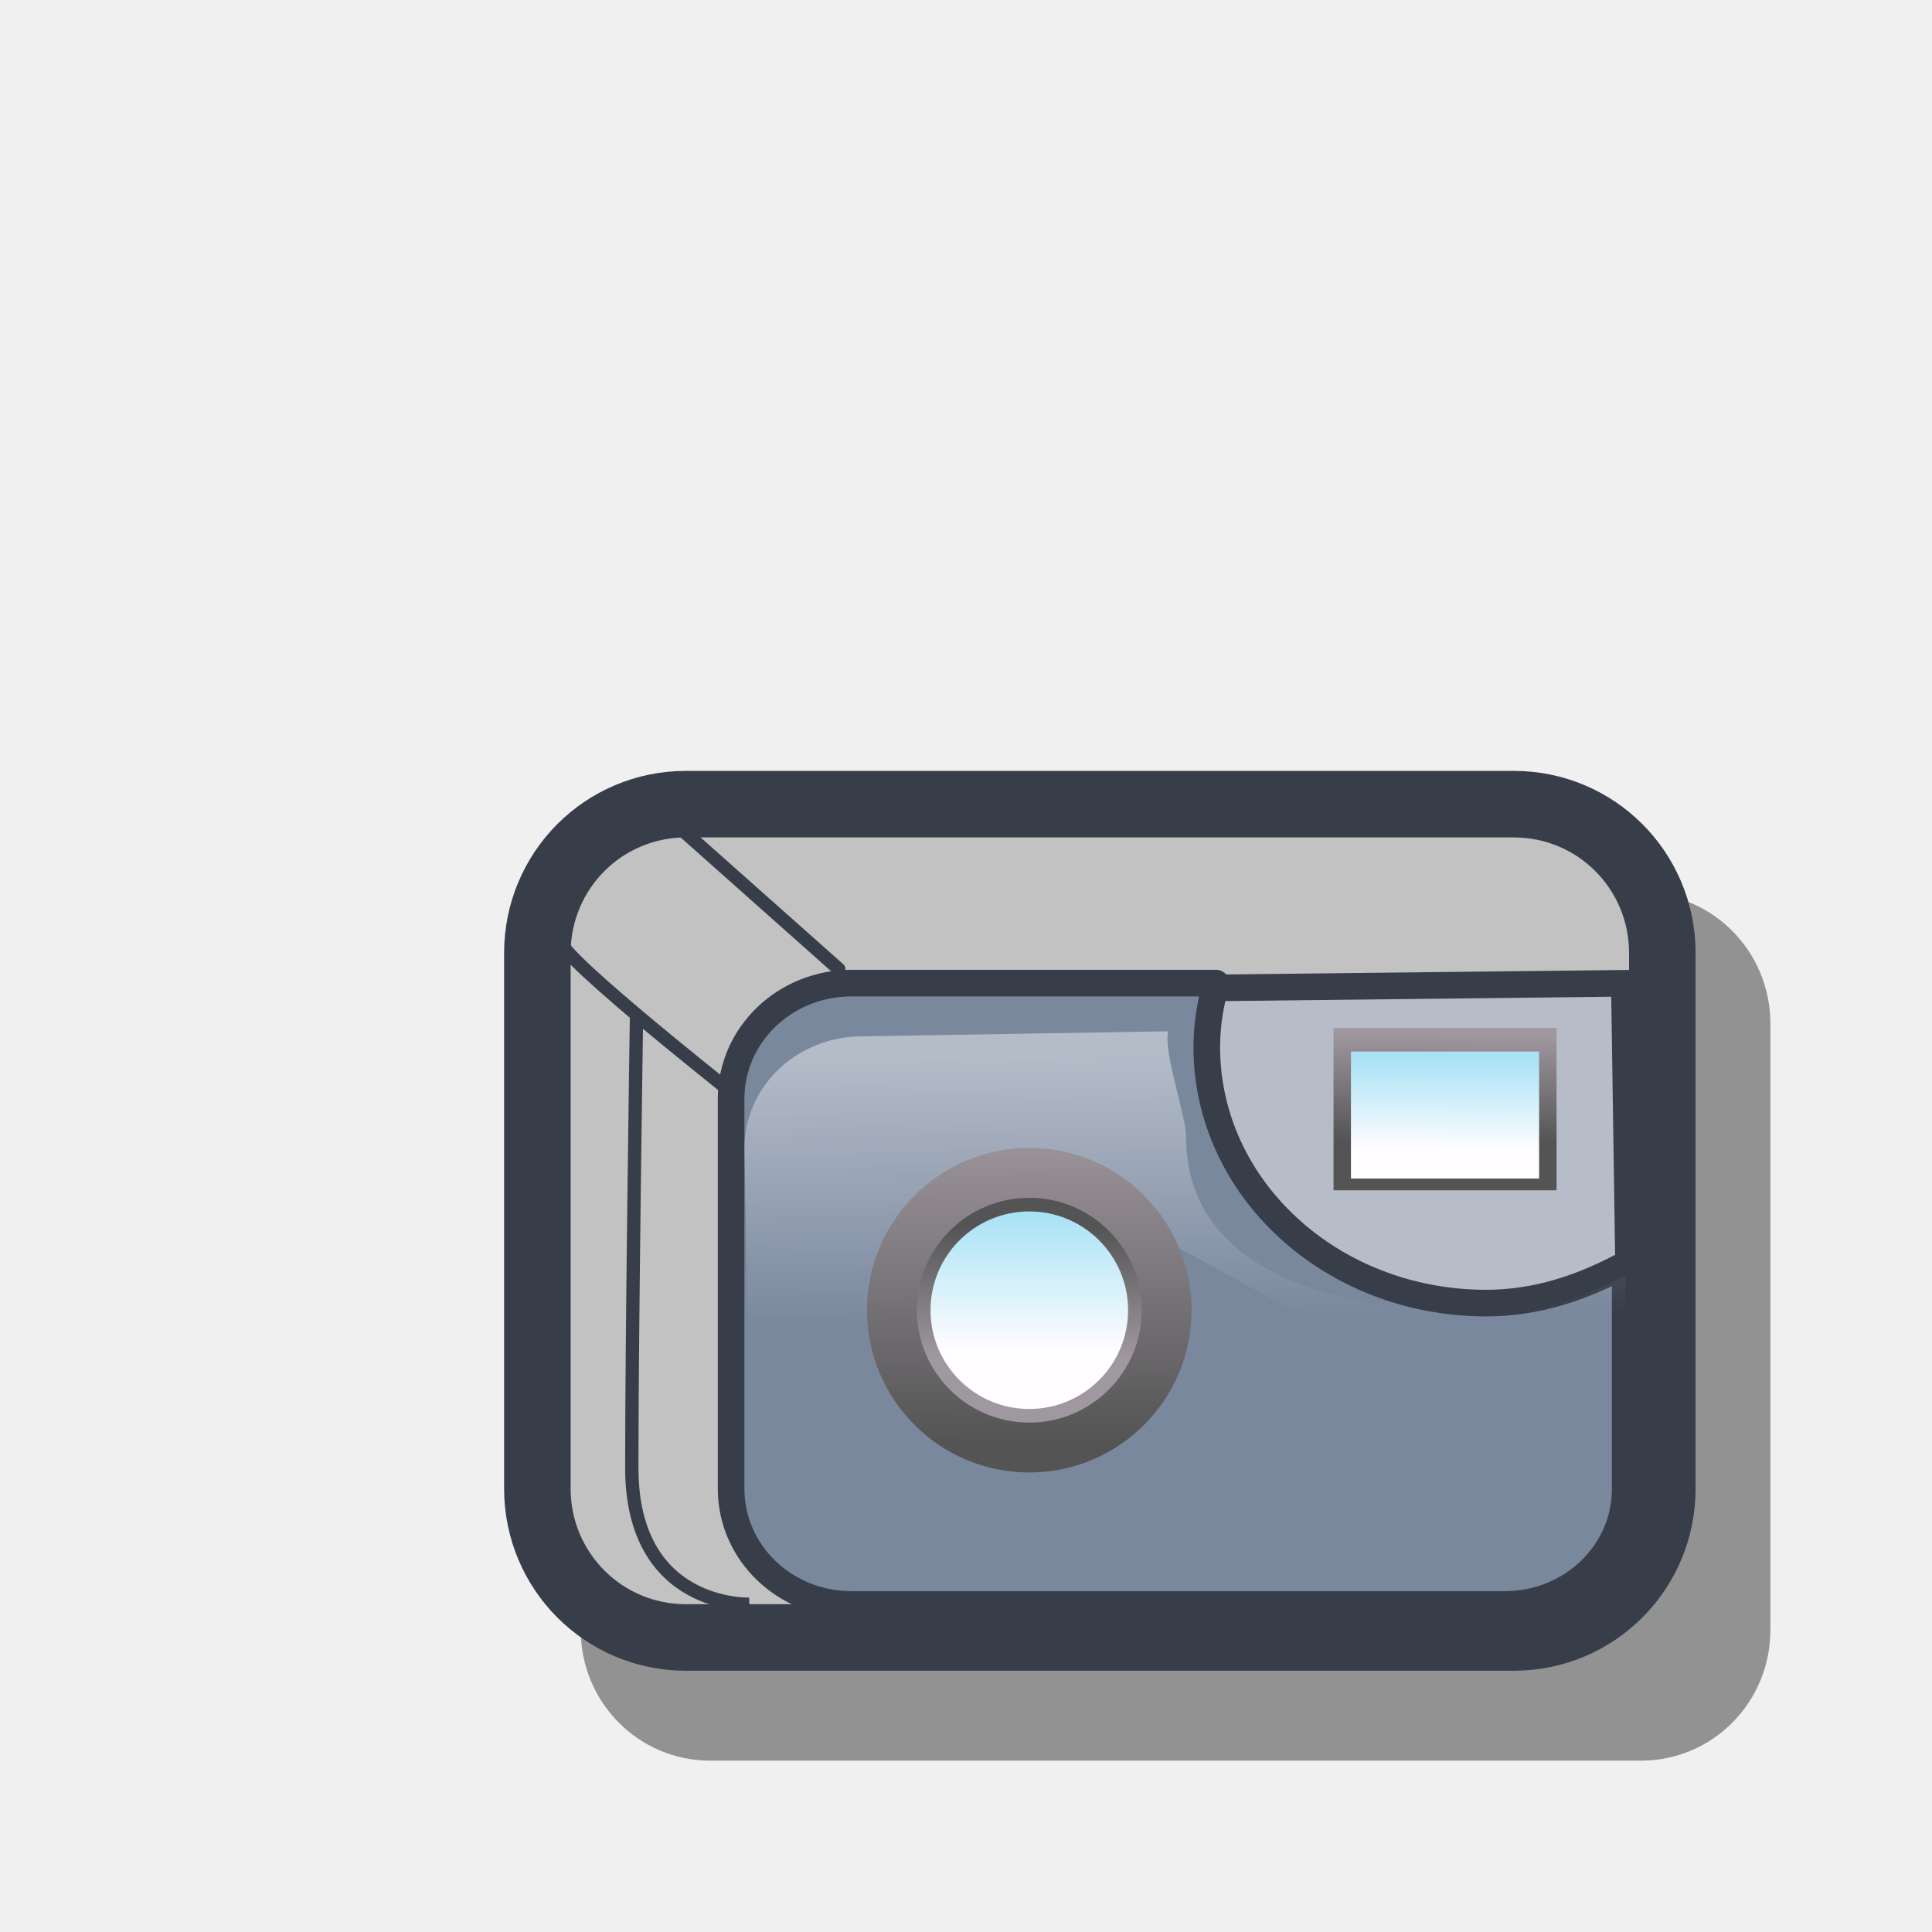
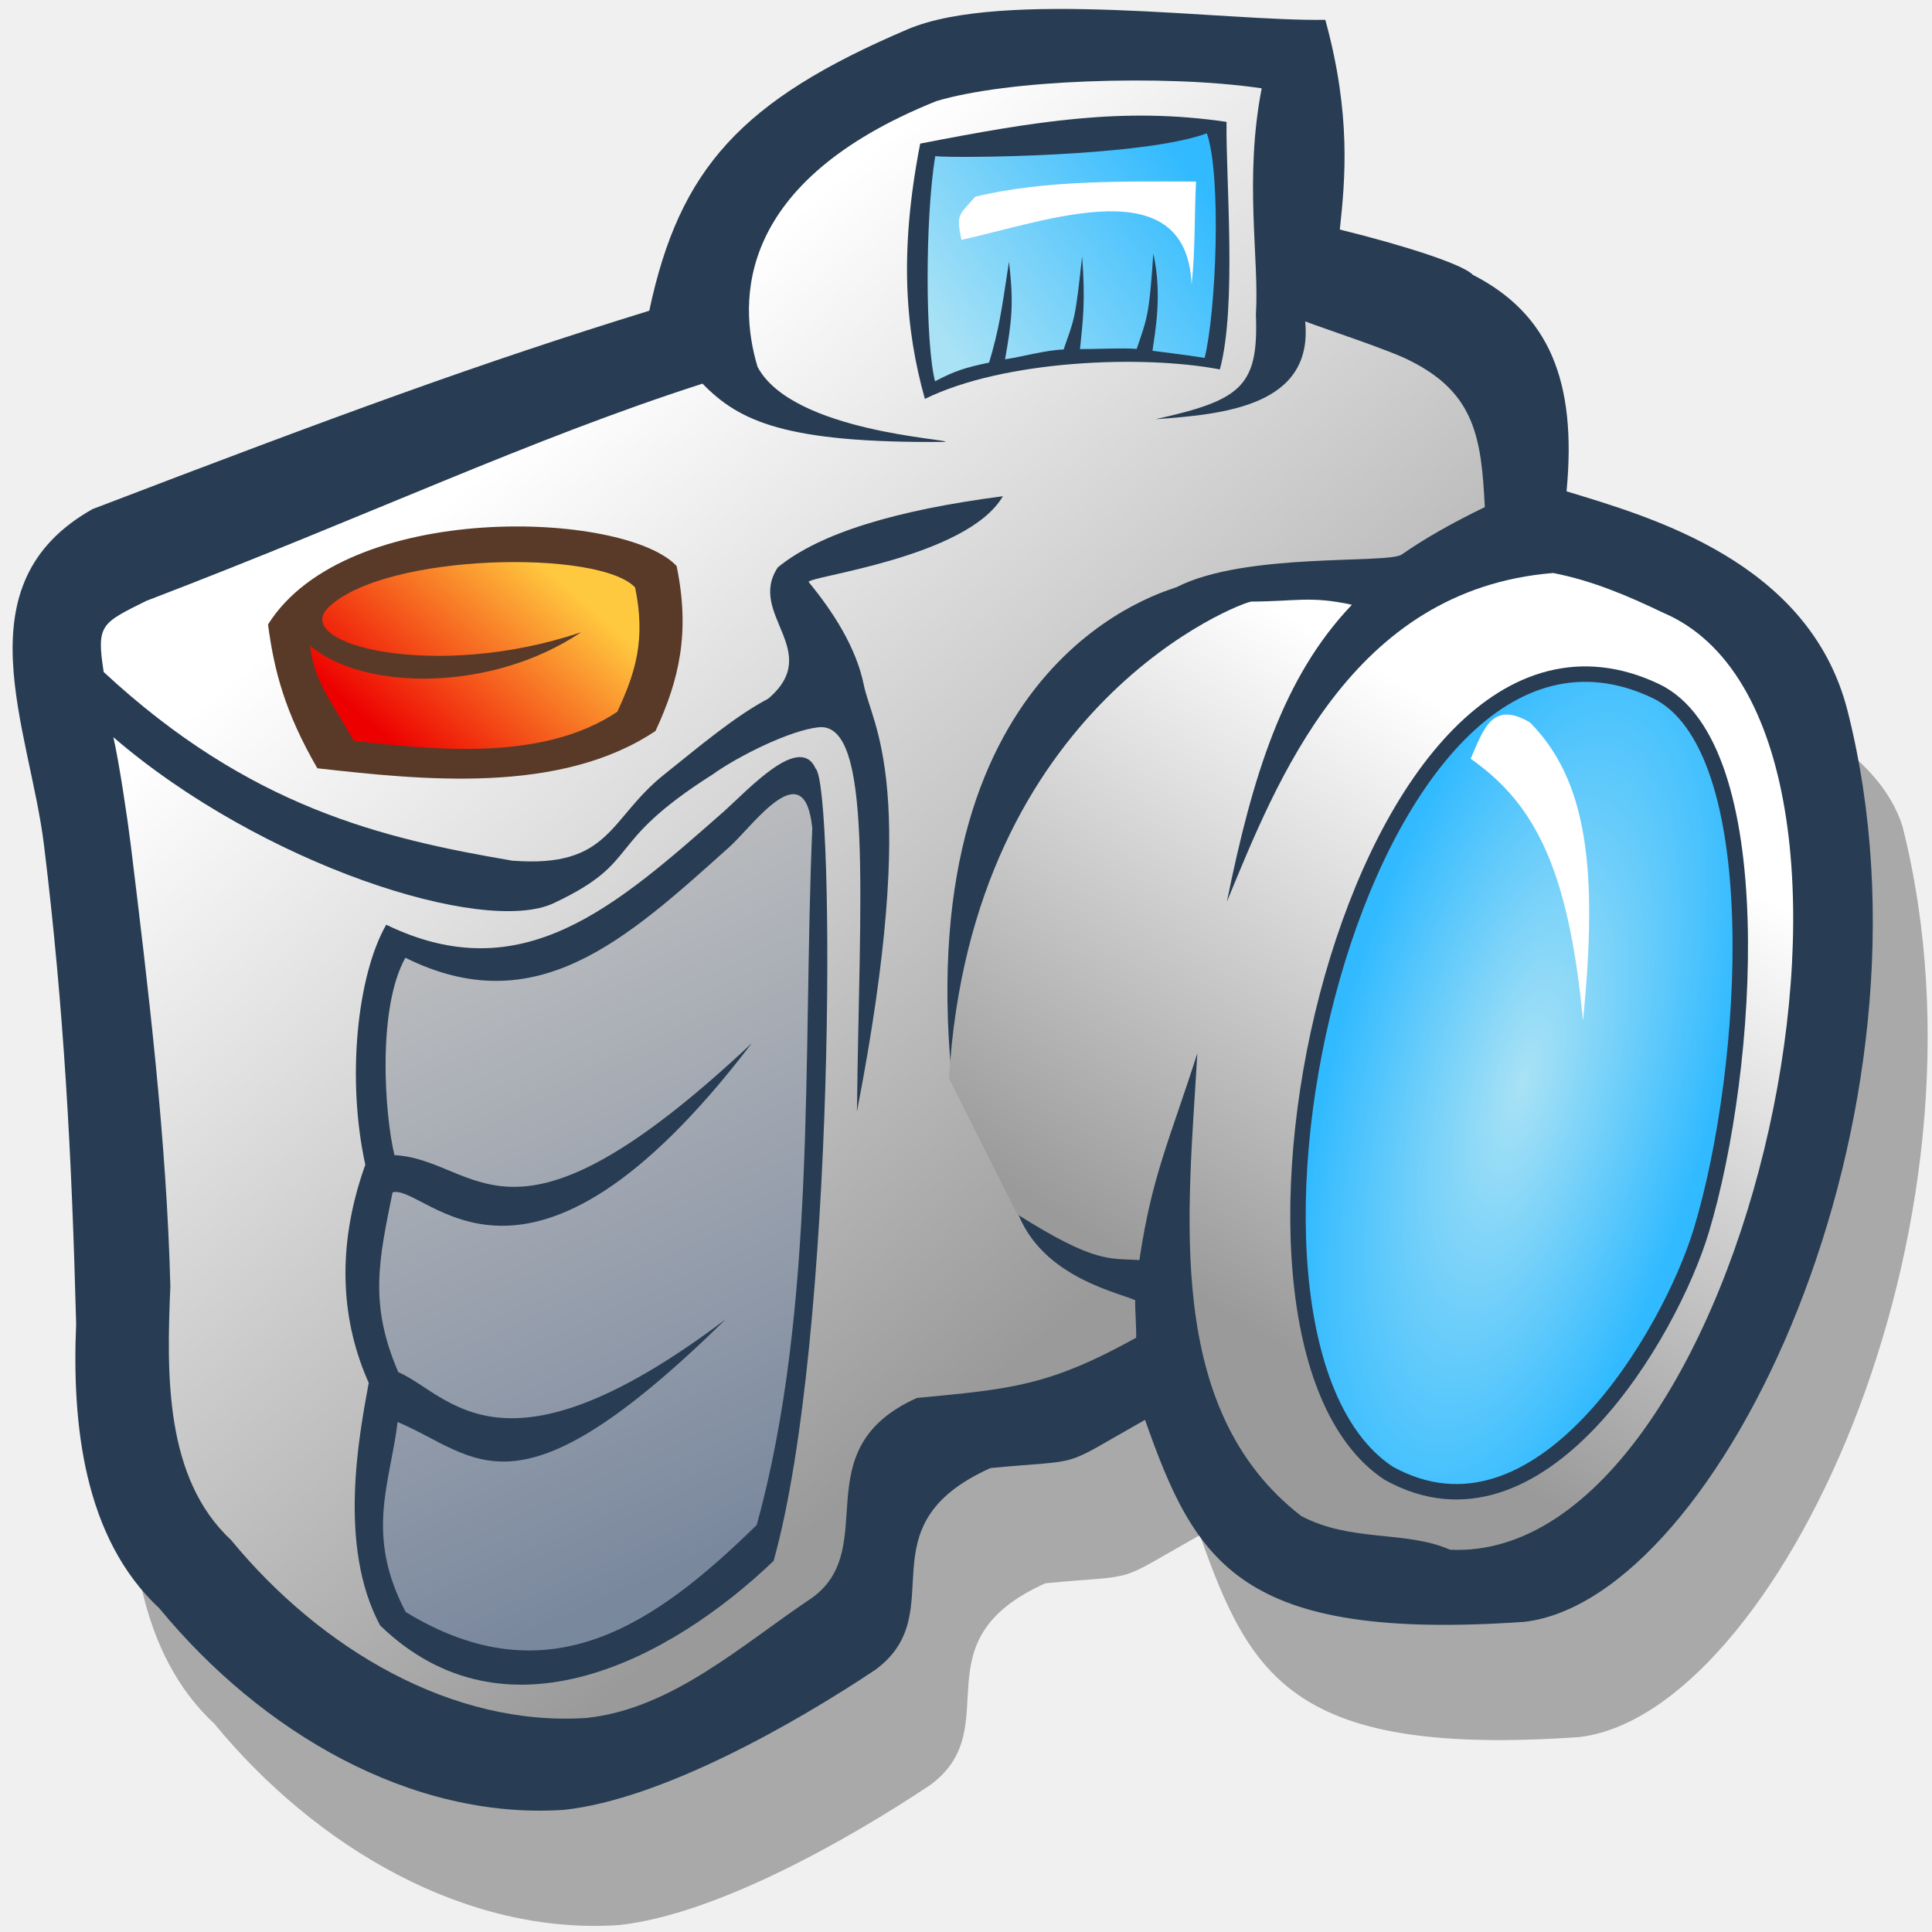
- <svg xmlns="http://www.w3.org/2000/svg" xmlns:xlink="http://www.w3.org/1999/xlink" width="48pt" height="48pt" id="svg1">
+ <svg xmlns="http://www.w3.org/2000/svg" xmlns:xlink="http://www.w3.org/1999/xlink" width="90" height="90" id="svg1" version="1.0">
  <defs id="defs3">
-     <linearGradient id="linearGradient1848">
-       <stop style="stop-color:#ffffff;stop-opacity:0.536;" offset="0" id="stop1849" />
-       <stop style="stop-color:#ffffff;stop-opacity:0;" offset="1" id="stop1850" />
+     <linearGradient id="linearGradient3179">
+       <stop style="stop-color:#7a889e;stop-opacity:1;" offset="0" id="stop3181" />
+       <stop style="stop-color:#c2c2c2;stop-opacity:1;" offset="1" id="stop3183" />
    </linearGradient>
-     <linearGradient id="linearGradient1834">
-       <stop style="stop-color:#a9e2f5;stop-opacity:1;" offset="0" id="stop1835" />
-       <stop style="stop-color:#fffdff;stop-opacity:1;" offset="1" id="stop1836" />
+     <linearGradient id="linearGradient7168">
+       <stop style="stop-color:#a9e2f5;stop-opacity:1;" offset="0" id="stop7170" />
+       <stop style="stop-color:#31baff;stop-opacity:1;" offset="1" id="stop7172" />
+     </linearGradient>
+     <linearGradient id="linearGradient7158">
+       <stop style="stop-color:#ed0000;stop-opacity:1;" offset="0" id="stop7160" />
+       <stop style="stop-color:#ffc93f;stop-opacity:1;" offset="1" id="stop7162" />
+     </linearGradient>
+     <linearGradient id="linearGradient7142">
+       <stop style="stop-color:#9b9a9a;stop-opacity:1;" offset="0" id="stop7144" />
+       <stop style="stop-color:#ffffff;stop-opacity:1;" offset="1" id="stop7146" />
    </linearGradient>
    <linearGradient id="linearGradient1827">
      <stop offset="0" style="stop-color:#545454;stop-opacity:1;" id="stop1829" />
      <stop offset="1" style="stop-color:#a098a0;stop-opacity:1;" id="stop1828" />
    </linearGradient>
    <defs id="defs1063">
      <defs id="defs550">
        <linearGradient x1="0" y1="0" x2="1" y2="0" id="linearGradient632" gradientUnits="objectBoundingBox" spreadMethod="pad">
          <stop style="stop-color:#ffb700;stop-opacity:1;" offset="0" id="stop633" />
          <stop style="stop-color:#ffd58f;stop-opacity:0;" offset="1" id="stop634" />
        </linearGradient>
        <linearGradient x1="0" y1="0" x2="1" y2="0" id="linearGradient556" gradientUnits="objectBoundingBox" spreadMethod="pad" xlink:href="#linearGradient1827" />
        <linearGradient id="linearGradient559" xlink:href="#linearGradient632" x1="60.645" y1="19.296" x2="35.371" y2="69.143" gradientUnits="userSpaceOnUse" spreadMethod="pad" />
        <linearGradient xlink:href="#linearGradient632" id="linearGradient631" x1="85.638" y1="17.444" x2="73.916" y2="54.628" gradientUnits="userSpaceOnUse" spreadMethod="pad" gradientTransform="scale(0.740666,1.350136)" />
      </defs>
    </defs>
-     <linearGradient xlink:href="#linearGradient1848" id="linearGradient1847" gradientTransform="matrix(0.827066,0,0,0.569002,15.87429,19.4278)" x1="28.679" y1="27.263" x2="29.058" y2="42.581" gradientUnits="userSpaceOnUse" />
-     <linearGradient xlink:href="#linearGradient1834" id="linearGradient1854" gradientTransform="matrix(0.858353,0,0,0.579389,15.00753,18.30868)" x1="38.531" y1="28.918" x2="38.493" y2="34.081" gradientUnits="userSpaceOnUse" />
-     <linearGradient xlink:href="#linearGradient1827" id="linearGradient1856" gradientUnits="userSpaceOnUse" gradientTransform="matrix(0.826669,0,0,0.601595,15.00753,18.30868)" x1="40.231" y1="32.457" x2="40.332" y2="26.453" />
-     <linearGradient xlink:href="#linearGradient1827" id="linearGradient1861" gradientUnits="userSpaceOnUse" x1="27.601" y1="41.896" x2="27.483" y2="26.53" />
-     <linearGradient xlink:href="#linearGradient1827" id="linearGradient1862" gradientUnits="userSpaceOnUse" gradientTransform="matrix(0.871102,0,0,0.871102,3.48913,4.58654)" x1="27.586" y1="31.037" x2="27.586" y2="38.14" />
-     <linearGradient xlink:href="#linearGradient1834" id="linearGradient1863" gradientUnits="userSpaceOnUse" x1="28.397" y1="32.303" x2="28.397" y2="38.683" />
+     <linearGradient xlink:href="#linearGradient7142" id="linearGradient7148" x1="34.189" y1="43.2" x2="13.594" y2="17.7" gradientUnits="userSpaceOnUse" gradientTransform="matrix(1.439709,0,0,1.472251,-0.9726862,-0.899694)" />
+     <linearGradient xlink:href="#linearGradient7142" id="linearGradient7156" x1="35.625" y1="36.831" x2="44.007" y2="21.206" gradientUnits="userSpaceOnUse" gradientTransform="matrix(1.55085,0,0,1.7031,-4.463875,-5.240056)" />
+     <radialGradient xlink:href="#linearGradient7168" id="radialGradient7174" cx="49.081" cy="32.532" fx="49.081" fy="32.532" r="5.886" gradientTransform="matrix(1.500173,0.2700245,-0.9888335,3.849601,29.46951,-88.0578)" gradientUnits="userSpaceOnUse" />
+     <linearGradient xlink:href="#linearGradient7168" id="linearGradient7182" x1="31.44" y1="11.752" x2="39.264" y2="6.002" gradientUnits="userSpaceOnUse" gradientTransform="matrix(1.439709,0,0,1.472251,-0.9726862,-0.899694)" />
+     <linearGradient xlink:href="#linearGradient7158" id="linearGradient7252" x1="16.85" y1="32.788" x2="23.172" y2="25.509" gradientUnits="userSpaceOnUse" gradientTransform="matrix(1.121565,0,0,1.146915,-0.385354,-2.718205)" />
+     <linearGradient xlink:href="#linearGradient3179" id="linearGradient3185" x1="34.665" y1="71.691" x2="20.339" y2="39.941" gradientUnits="userSpaceOnUse" />
  </defs>
-   <path style="fill:#000000;fill-opacity:0.392;fill-rule:nonzero;stroke:none;stroke-width:6.25;stroke-linecap:round;stroke-linejoin:round;stroke-miterlimit:4;stroke-opacity:1" d="M 23.527,29.58 L 54.358,29.58 C 56.734,29.58 58.647,31.513 58.647,33.914 L 58.647,53.99 C 58.647,56.391 56.734,58.324 54.358,58.324 L 23.527,58.324 C 21.151,58.324 19.238,56.391 19.238,53.99 L 19.238,33.914 C 19.238,31.513 21.151,29.58 23.527,29.58 z " id="path1864" />
-   <path style="fill:none;fill-opacity:1;fill-rule:nonzero;stroke:#383e49;stroke-width:4.408;stroke-linecap:round;stroke-linejoin:round;stroke-miterlimit:4;stroke-opacity:1" d="M 22.719,27.741 L 50.149,27.741 C 52.263,27.741 53.965,29.449 53.965,31.571 L 53.965,49.312 C 53.965,51.433 52.263,53.141 50.149,53.141 L 22.719,53.141 C 20.605,53.141 18.903,51.433 18.903,49.312 L 18.903,31.571 C 18.903,29.449 20.605,27.741 22.719,27.741 z " id="path1857" />
  <g id="layer1" />
-   <path style="fill:#c2c2c2;fill-opacity:1;fill-rule:nonzero;stroke:none;stroke-width:6.25;stroke-linecap:round;stroke-linejoin:round;stroke-miterlimit:4;stroke-opacity:1" d="M 22.719,27.741 L 50.149,27.741 C 52.263,27.741 53.965,29.449 53.965,31.571 L 53.965,49.312 C 53.965,51.433 52.263,53.141 50.149,53.141 L 22.719,53.141 C 20.605,53.141 18.903,51.433 18.903,49.312 L 18.903,31.571 C 18.903,29.449 20.605,27.741 22.719,27.741 z " id="rect1190" />
-   <path style="fill:#b6bdc8;fill-opacity:1;fill-rule:evenodd;stroke:#383e49;stroke-width:0.882;stroke-linecap:butt;stroke-linejoin:miter;stroke-miterlimit:4;stroke-opacity:1" d="M 39.94,32.728 L 53.809,32.572 L 53.965,43.012 C 53.965,43.012 47.732,45.817 45.55,44.415 C 43.369,43.012 38.07,38.182 38.694,37.247 C 39.317,36.312 39.94,32.728 39.94,32.728 z " id="path1816" />
-   <path style="fill:#7a889e;fill-opacity:1;fill-rule:nonzero;stroke:#383e49;stroke-width:0.882;stroke-linecap:round;stroke-linejoin:round;stroke-miterlimit:4;stroke-opacity:1" d="M 28.208,32.567 C 26,32.567 24.219,34.28 24.219,36.402 L 24.219,49.316 C 24.219,51.438 26,53.15 28.208,53.15 L 49.849,53.15 C 52.057,53.15 53.838,51.438 53.838,49.316 L 53.838,41.889 C 52.462,42.629 50.942,43.167 49.232,43.167 C 44.114,43.167 39.976,39.371 39.976,34.683 C 39.976,33.951 40.095,33.245 40.285,32.567 L 28.208,32.567 z " id="rect1187" />
-   <rect style="fill:url(#linearGradient1856);fill-opacity:1;fill-rule:nonzero;stroke:none;stroke-width:6.25;stroke-linecap:round;stroke-linejoin:round;stroke-miterlimit:4;stroke-opacity:1" id="rect1855" width="7.388" height="5.376" x="44.175" y="34.054" />
-   <rect style="fill:url(#linearGradient1854);fill-opacity:1;fill-rule:nonzero;stroke:none;stroke-width:6.25;stroke-linecap:round;stroke-linejoin:round;stroke-miterlimit:4;stroke-opacity:1" id="rect1813" width="6.233" height="4.207" x="44.752" y="34.834" />
-   <path style="opacity:0.806;fill:url(#linearGradient1847);fill-opacity:1;fill-rule:nonzero;stroke:none;stroke-width:6.25;stroke-linecap:round;stroke-linejoin:round;stroke-miterlimit:4;stroke-opacity:1" d="M 28.56,34.33 C 26.401,34.33 24.66,35.988 24.66,38.042 L 24.88,49.439 C 24.88,51.493 32.902,39.156 35.061,39.156 L 50.159,47.421 C 44.053,44.776 53.838,51.493 53.838,49.439 L 53.838,42.251 C 52.493,42.967 51.007,43.488 49.335,43.488 C 44.331,43.488 39.29,42.188 39.29,37.651 C 39.29,36.942 38.517,34.819 38.703,34.163 L 28.56,34.33 z " id="path1843" />
-   <g id="g1839" transform="matrix(0.70521,0,0,0.70521,15.00753,18.30868)">
-     <path style="fill:url(#linearGradient1861);fill-opacity:1;fill-rule:nonzero;stroke:none;stroke-width:6.25;stroke-linecap:round;stroke-linejoin:round;stroke-miterlimit:4;stroke-opacity:1" d="M 34.692,35.583 C 34.692,39.791 31.277,43.206 27.069,43.206 C 22.861,43.206 19.445,39.791 19.445,35.583 C 19.445,31.375 22.861,27.959 27.069,27.959 C 31.277,27.959 34.692,31.375 34.692,35.583 z " id="path1815" />
-     <path style="fill:url(#linearGradient1862);fill-opacity:1;fill-rule:nonzero;stroke:none;stroke-width:6.25;stroke-linecap:round;stroke-linejoin:round;stroke-miterlimit:4;stroke-opacity:1" d="M 32.349,35.583 C 32.349,38.497 29.983,40.862 27.069,40.862 C 24.155,40.862 21.789,38.497 21.789,35.583 C 21.789,32.668 24.155,30.303 27.069,30.303 C 29.983,30.303 32.349,32.668 32.349,35.583 z " id="path1837" />
-     <path transform="translate(-1.43631,-1.21534)" style="fill:url(#linearGradient1863);fill-opacity:1;fill-rule:nonzero;stroke:none;stroke-width:6.25;stroke-linecap:round;stroke-linejoin:round;stroke-miterlimit:4;stroke-opacity:1" d="M 33.146,36.798 C 33.146,39.36 31.067,41.438 28.505,41.438 C 25.944,41.438 23.865,39.36 23.865,36.798 C 23.865,34.237 25.944,32.158 28.505,32.158 C 31.067,32.158 33.146,34.237 33.146,36.798 z " id="path1814" />
-   </g>
-   <path style="fill:none;fill-opacity:0.75;fill-rule:evenodd;stroke:#383e49;stroke-width:0.441;stroke-linecap:round;stroke-linejoin:round;stroke-miterlimit:4;stroke-opacity:1" d="M 22.176,27.118 L 27.786,32.104" id="path1858" />
-   <path style="fill:none;fill-opacity:0.75;fill-rule:evenodd;stroke:#383e49;stroke-width:0.441;stroke-linecap:butt;stroke-linejoin:miter;stroke-miterlimit:4;stroke-opacity:1" d="M 18.747,31.169 C 17.501,30.858 24.202,36.156 24.202,36.156" id="path1859" />
-   <path style="fill:none;fill-opacity:0.75;fill-rule:evenodd;stroke:#383e49;stroke-width:0.441;stroke-linecap:butt;stroke-linejoin:miter;stroke-miterlimit:4;stroke-opacity:1" d="M 24.825,53.141 C 24.825,53.141 20.929,53.297 20.929,48.622 C 20.929,43.947 21.085,33.663 21.085,33.663" id="path1860" />
+   <path style="fill:#000000;fill-opacity:0.294;fill-rule:evenodd;stroke:none;stroke-width:1px;stroke-linecap:butt;stroke-linejoin:miter;stroke-opacity:1" d="M 6.869,29.083 C 0.659,32.569 3.935,39.248 4.607,44.748 C 5.538,52.37 5.9,59.207 6.103,67.038 C 5.903,71.71 6.455,77.015 9.984,80.297 C 14.738,86.071 21.714,90.155 28.83,89.678 C 33.378,89.19 39.573,85.661 43.336,83.151 C 46.972,80.472 42.651,76.472 48.697,73.755 C 53.26,73.322 51.773,73.833 55.896,71.51 C 58.252,78.194 60.307,81.838 73.563,80.92 C 82.664,79.861 93.401,57.335 88.622,38.482 C 84.355,25.183 31.737,26.742 6.869,29.083 z " id="path2206" />
+   <path style="fill:#283d53;fill-opacity:1;fill-rule:evenodd;stroke:none;stroke-width:1px;stroke-linecap:butt;stroke-linejoin:miter;stroke-opacity:1" d="M 61.738,0.923 C 57.14,1.008 46.715,-0.524 42.283,1.364 C 34.538,4.665 31.65,7.848 30.246,14.474 C 22.375,16.904 15.886,19.286 4.313,23.715 C -1.897,27.201 1.379,33.88 2.051,39.38 C 2.982,47.002 3.344,53.839 3.547,61.67 C 3.347,66.342 3.899,71.647 7.429,74.929 C 12.183,80.703 19.158,84.787 26.274,84.31 C 30.822,83.821 37.018,80.293 40.78,77.783 C 44.416,75.104 40.095,71.104 46.142,68.387 C 50.704,67.953 49.217,68.465 53.34,66.142 C 55.696,72.826 57.752,76.47 71.007,75.552 C 80.109,74.493 90.845,51.967 86.067,33.114 C 84.298,26.139 76.839,24.072 72.976,22.888 C 73.467,17.746 72.151,14.614 68.609,12.802 C 68.172,12.326 65.518,11.46 62.414,10.693 C 62.667,8.356 62.947,5.312 61.738,0.923 z " id="path3189" />
+   <path style="fill:url(#linearGradient7148);fill-opacity:1;fill-rule:evenodd;stroke:none;stroke-width:0.919px;stroke-linecap:butt;stroke-linejoin:miter;stroke-opacity:1" d="M 50.677,3.793 C 47.882,3.898 45.255,4.215 43.613,4.713 C 34.289,8.461 34.364,14.009 35.29,17.089 C 36.904,20.14 44.435,20.458 44.018,20.586 C 36.587,20.653 34.425,19.621 32.726,17.872 C 24.635,20.476 17.301,23.979 6.811,27.993 C 4.717,29.037 4.484,29.09 4.831,31.306 C 11.632,37.618 17.818,39.061 23.862,40.093 C 28.447,40.448 28.347,38.151 30.926,36.091 C 32.591,34.761 34.23,33.369 35.785,32.548 C 38.391,30.332 34.782,28.601 36.235,26.429 C 38.19,24.83 41.752,23.762 46.718,23.116 C 45.037,26.01 37.468,26.869 37.675,27.119 C 38.8,28.483 39.884,30.156 40.239,31.904 C 40.637,33.865 42.872,36.565 39.92,51.78 C 40.031,41.853 40.693,33.615 38.134,33.879 C 36.812,34.015 34.366,35.231 33.175,36.091 C 28.022,39.361 29.976,40.1 25.797,42.072 C 22.54,43.608 12.183,40.281 5.281,34.342 C 5.541,35.458 5.947,38.177 6.091,39.357 C 6.909,46.06 7.757,53.036 7.936,59.923 C 7.76,64.031 7.666,68.86 10.77,71.747 C 14.951,76.824 21.069,80.448 27.327,80.028 C 31.327,79.599 34.546,76.623 37.854,74.415 C 41.052,72.059 37.396,67.511 42.713,65.122 C 47.083,64.707 48.866,64.57 52.926,62.315 C 52.943,61.954 52.868,60.895 52.881,60.567 C 51.832,60.125 47.952,59.319 47.168,55.69 C 46.521,53.97 45.007,51.285 44.333,50.169 C 42.452,30.479 54.493,27.515 54.816,27.349 C 58.013,25.712 64.652,26.282 65.299,25.831 C 66.371,25.083 67.638,24.366 69.168,23.622 C 69.01,20.424 68.716,18.319 65.704,16.813 C 64.851,16.351 61.702,15.317 60.8,14.973 C 61.184,18.887 57.09,19.301 53.826,19.528 C 57.846,18.638 58.629,17.989 58.505,14.651 C 58.666,12.056 57.952,8.332 58.775,4.115 C 56.439,3.769 53.472,3.688 50.677,3.793 z " id="path3195" />
+   <path style="fill:url(#linearGradient7156);fill-opacity:1;fill-rule:evenodd;stroke:none;stroke-width:0.919px;stroke-linecap:butt;stroke-linejoin:miter;stroke-opacity:1" d="M 44.208,50.238 L 47.393,56.571 C 51.065,58.893 51.709,58.603 53.077,58.7 C 53.66,54.786 54.444,53.221 55.777,49.067 C 55.351,56.534 54.197,65.653 60.614,70.62 C 62.93,71.85 65.493,71.287 67.554,72.193 C 81.47,72.841 89.927,33.853 77.482,28.546 C 75.833,27.754 74.178,27.049 72.352,26.693 C 62.91,27.457 59.462,36.427 57.152,42.006 C 58.341,36.167 59.758,31.541 62.977,28.172 C 61.037,27.753 60.401,28.014 58.297,28.024 C 57.904,28.026 45.245,32.74 44.208,50.238 z " id="path7140" />
+   <path style="fill:#283d53;fill-opacity:1;fill-rule:evenodd;stroke:none;stroke-width:1px;stroke-linecap:butt;stroke-linejoin:miter;stroke-opacity:1" d="M 17.709,75.721 C 23.531,81.36 31.202,77.335 36.037,72.714 C 38.94,62.37 38.902,36.627 37.996,35.804 C 37.26,34.155 34.898,36.746 33.737,37.786 C 28.676,42.236 24.326,46.153 17.991,43.076 C 16.629,45.461 16.143,50.269 17.017,54.257 C 15.581,58.275 15.964,61.711 17.177,64.419 C 16.739,66.822 15.717,72.022 17.709,75.721 z " id="path9221" />
+   <path style="fill:url(#linearGradient3185);fill-opacity:1.0;fill-rule:evenodd;stroke:none;stroke-width:1px;stroke-linecap:butt;stroke-linejoin:miter;stroke-opacity:1" d="M 18.899,75.093 C 25.613,79.197 30.608,75.574 35.253,71.038 C 38.042,60.886 37.39,49.231 37.839,38.583 C 37.485,35.034 35.127,38.403 34.012,39.424 C 29.149,43.792 24.97,47.637 18.884,44.616 C 17.576,46.957 17.907,51.846 18.374,53.809 C 22.377,54.033 23.662,59.267 35.023,48.594 C 24.472,62.423 19.881,55.133 18.288,55.543 C 17.636,58.752 17.194,60.758 18.553,63.919 C 20.934,64.946 23.352,69.34 33.802,61.46 C 23.974,71.111 22.279,67.829 18.522,66.242 C 18.189,69.061 16.985,71.463 18.899,75.093 z " id="path2208" />
+   <path style="fill:url(#radialGradient7174);fill-opacity:1;fill-rule:evenodd;stroke:#283d53;stroke-width:0.719;stroke-linecap:butt;stroke-linejoin:miter;stroke-miterlimit:4;stroke-dasharray:none;stroke-opacity:1" d="M 64.684,68.625 C 71.739,72.56 77.812,62.105 79.255,57.32 C 81.546,49.723 82.466,34.711 77.117,32.183 C 63.274,25.641 54.959,62.189 64.684,68.625 z " id="path4180" />
+   <path style="fill:#ffffff;fill-opacity:1;fill-rule:evenodd;stroke:none;stroke-width:1px;stroke-linecap:butt;stroke-linejoin:miter;stroke-opacity:1" d="M 68.511,35.345 C 71.4,37.386 73.06,40.281 73.742,47.548 C 74.438,40.563 73.971,36.385 71.273,33.656 C 69.526,32.625 69.12,33.935 68.511,35.345 z " id="path4189" />
+   <path style="fill:#283d53;fill-opacity:1;fill-rule:evenodd;stroke:none;stroke-width:1px;stroke-linecap:butt;stroke-linejoin:miter;stroke-opacity:1" d="M 42.866,6.69 C 41.883,11.729 42.172,15.332 43.085,18.583 C 46.749,16.775 53.214,16.517 56.826,17.209 C 57.625,14.269 57.097,8.3 57.137,5.678 C 52.322,4.967 48.229,5.649 42.866,6.69 z " id="path4200" />
+   <path style="fill:url(#linearGradient7182);fill-opacity:1;fill-rule:evenodd;stroke:none;stroke-width:1px;stroke-linecap:butt;stroke-linejoin:miter;stroke-opacity:1" d="M 43.566,7.275 C 43.083,10.233 43.108,16.055 43.559,17.76 C 44.476,17.281 44.936,17.129 46.076,16.89 C 46.534,15.351 46.635,14.612 47.004,12.186 C 47.237,14.199 47.124,14.991 46.82,16.738 C 47.647,16.614 48.692,16.312 49.548,16.28 C 50.046,14.834 50.083,14.979 50.408,11.948 C 50.568,14.024 50.451,14.875 50.311,16.262 C 51.034,16.266 52.259,16.199 52.952,16.253 C 53.441,14.797 53.528,14.741 53.726,11.813 C 54.16,13.737 53.794,15.549 53.687,16.34 C 54.167,16.398 55.675,16.596 56.116,16.673 C 56.648,14.545 56.911,8.224 56.221,6.21 C 53.268,7.31 44.47,7.376 43.566,7.275 z " id="path5179" />
+   <path style="fill:#ffffff;fill-opacity:1;fill-rule:evenodd;stroke:none;stroke-width:1px;stroke-linecap:butt;stroke-linejoin:miter;stroke-opacity:1" d="M 44.79,11.173 C 44.528,9.959 44.667,10.048 45.429,9.165 C 48.675,8.374 52.421,8.453 55.716,8.457 C 55.636,10.019 55.684,11.657 55.51,13.258 C 55.276,7.814 48.772,10.299 44.79,11.173 z " id="path7130" />
+   <path style="fill:#593a28;fill-opacity:1;fill-rule:evenodd;stroke:none;stroke-width:1px;stroke-linecap:butt;stroke-linejoin:miter;stroke-opacity:1" d="M 30.536,34.051 C 26.099,37.022 19.687,36.338 14.783,35.79 C 13.277,33.186 12.771,31.259 12.486,29.09 C 16.14,23.261 29.126,23.797 31.52,26.368 C 32.153,29.442 31.652,31.655 30.536,34.051 z " id="path7192" />
+   <path style="fill:url(#linearGradient7252);fill-opacity:1;fill-rule:evenodd;stroke:none;stroke-width:1px;stroke-linecap:butt;stroke-linejoin:miter;stroke-opacity:1" d="M 28.756,33.157 C 25.299,35.472 20.305,34.939 16.485,34.512 C 15.311,32.484 14.663,31.763 14.44,30.074 C 16.931,32.198 22.92,32.25 27.073,29.45 C 20.351,31.734 13.491,30.033 15.311,28.285 C 17.945,25.754 27.927,25.585 29.586,27.367 C 30.08,29.762 29.626,31.291 28.756,33.157 z " id="path7244" />
</svg>
